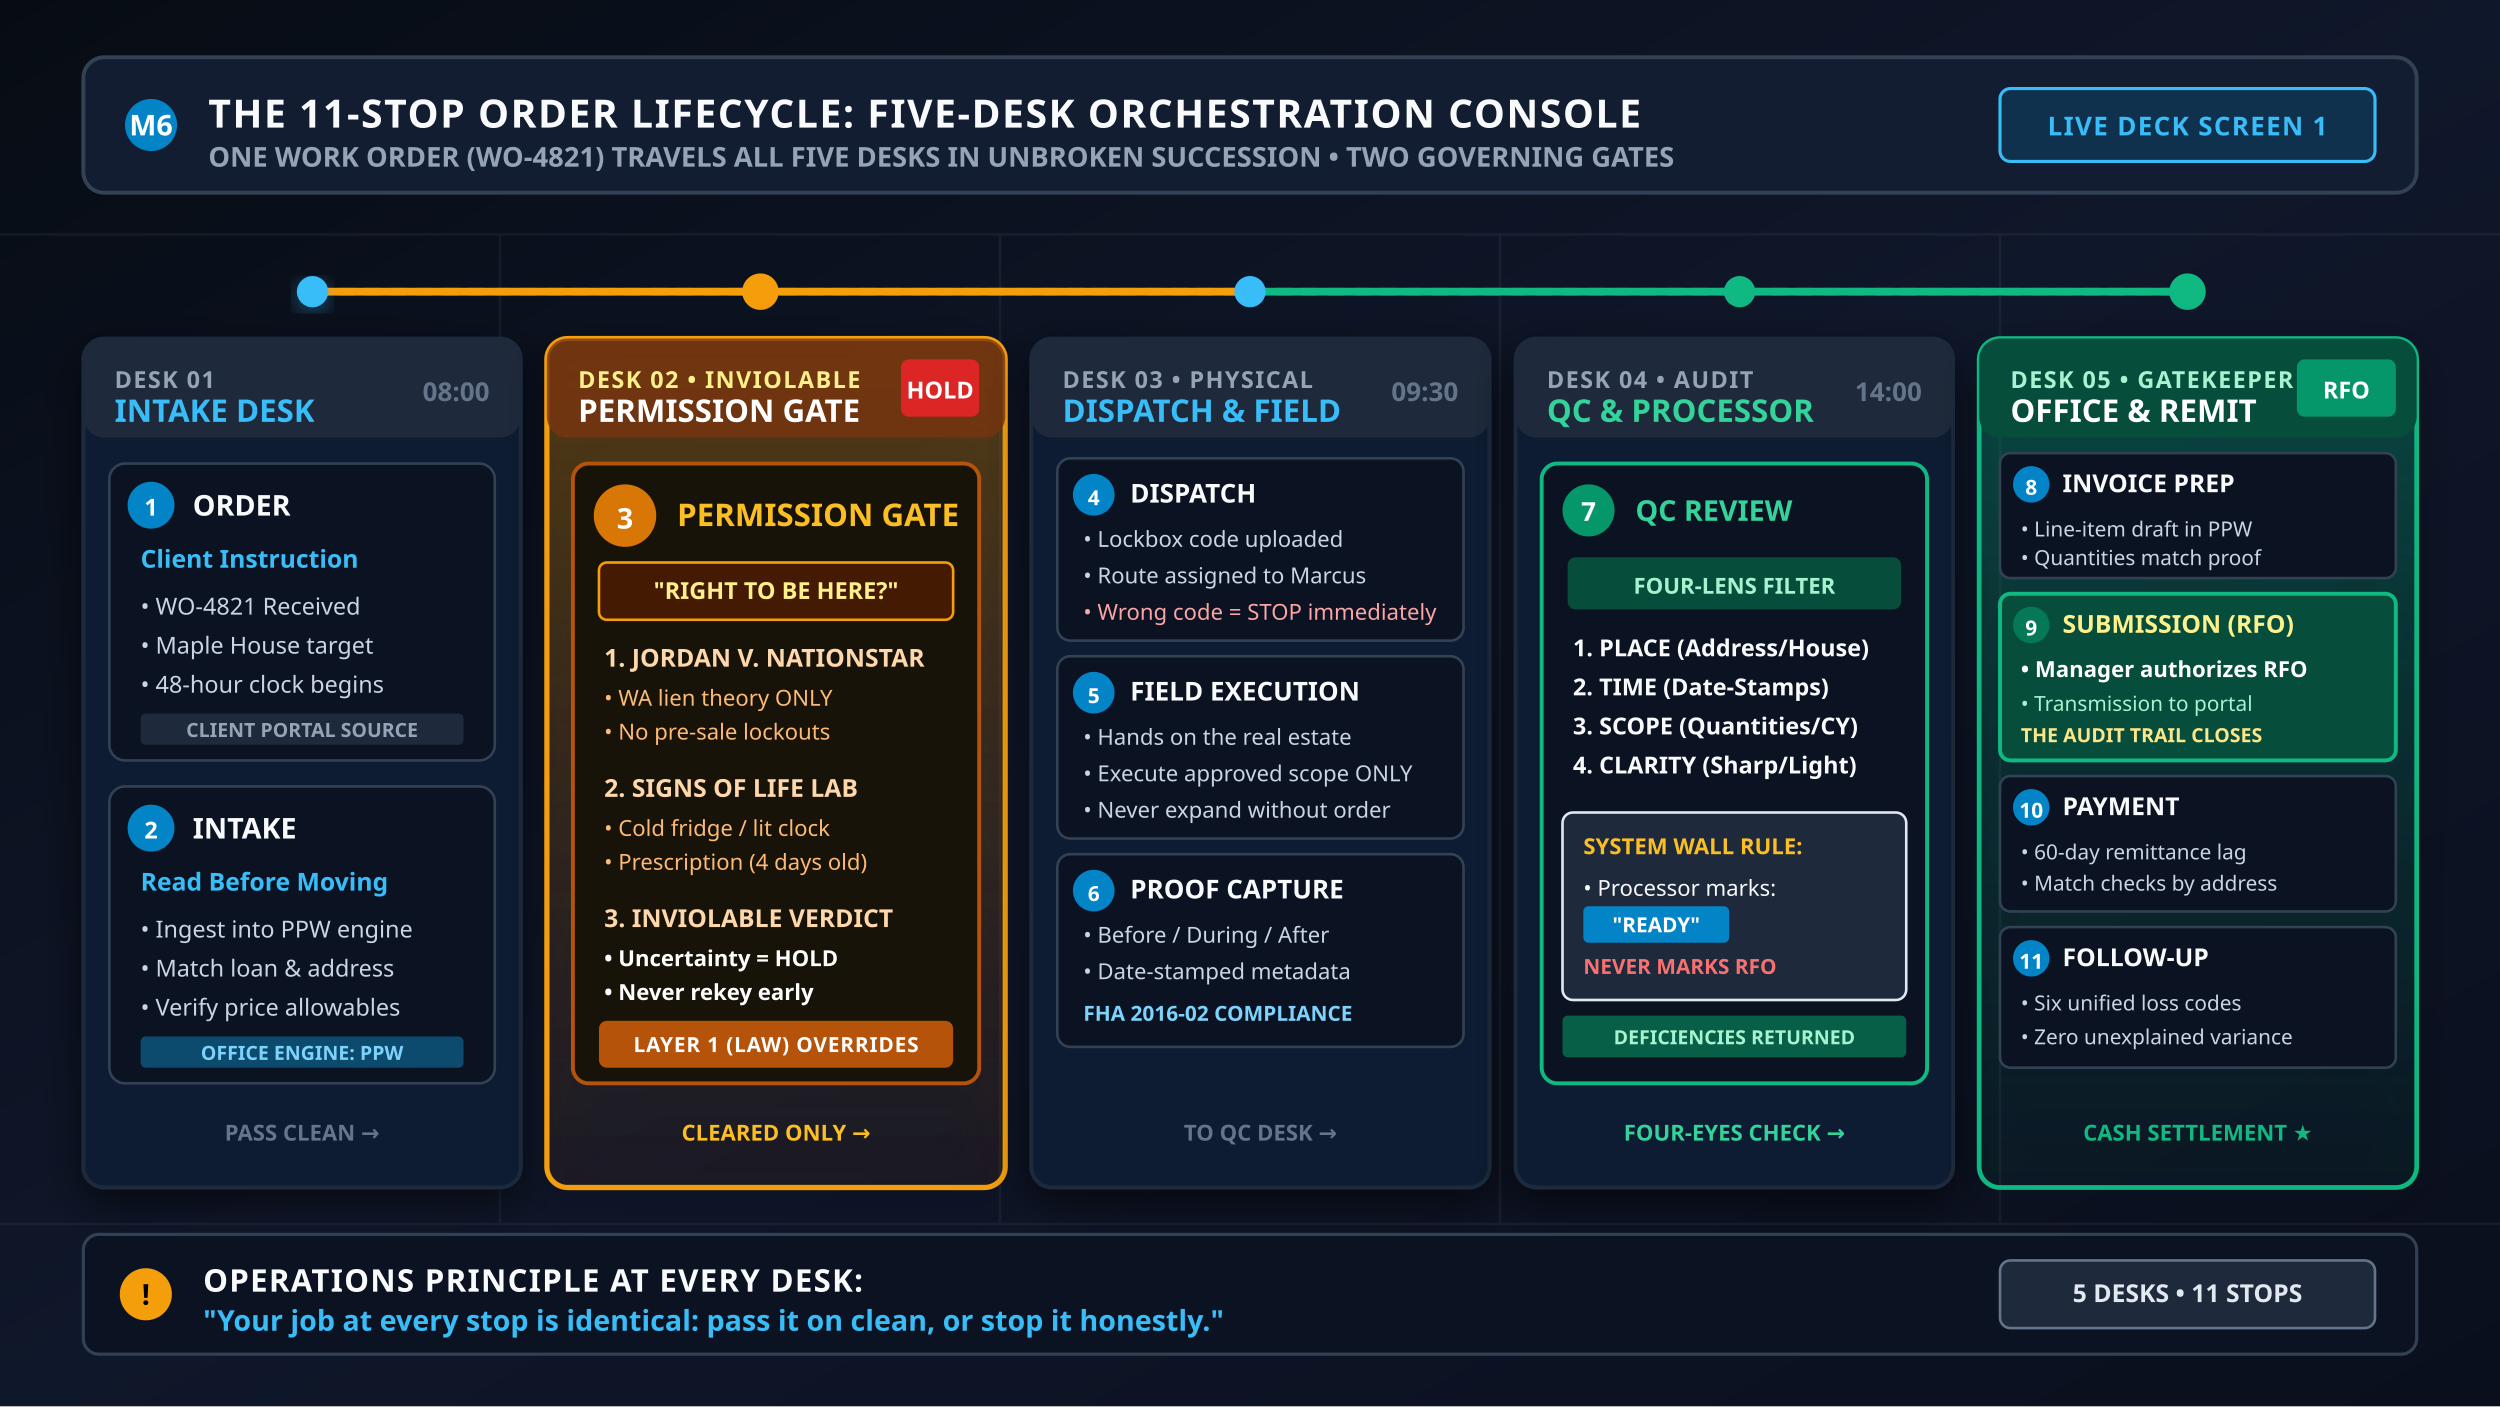
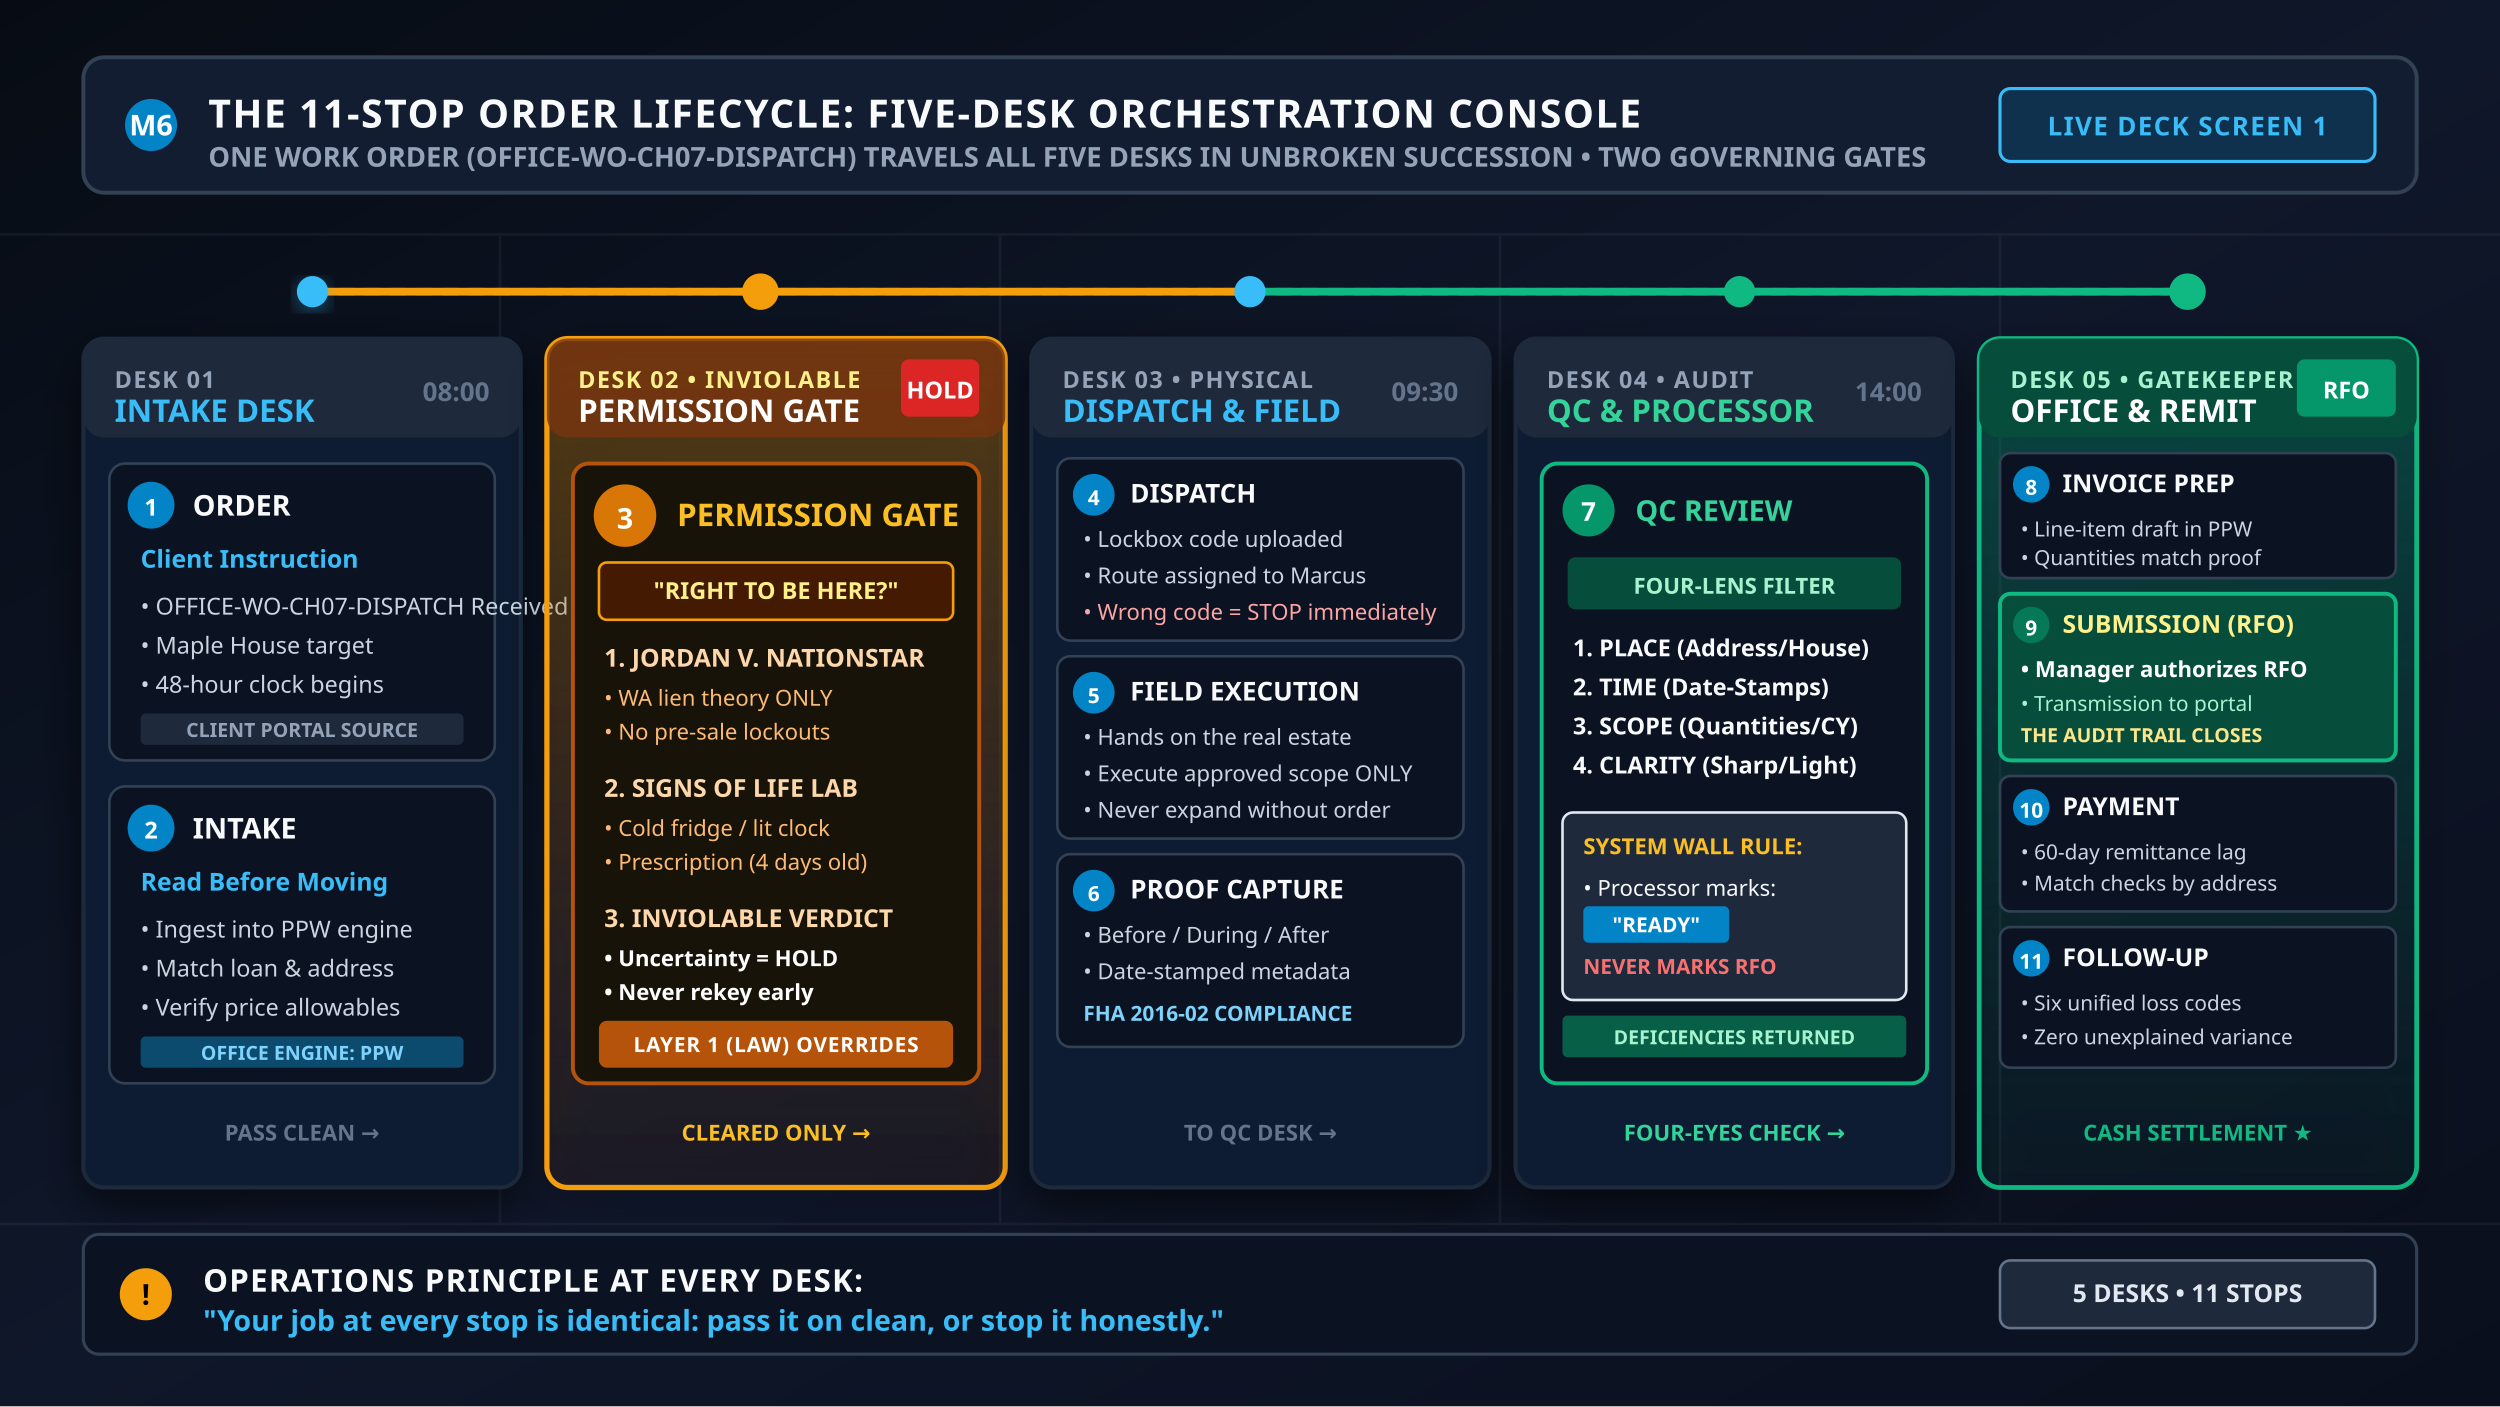
<svg xmlns="http://www.w3.org/2000/svg" viewBox="0 0 960 540" width="960" height="540">
  <defs>
    <linearGradient id="deck-bg" x1="0%" y1="0%" x2="100%" y2="100%">
      <stop offset="0%" stop-color="#070c14" />
      <stop offset="50%" stop-color="#0f172a" />
      <stop offset="100%" stop-color="#0a0f1d" />
    </linearGradient>
    <linearGradient id="gate-glow" x1="0%" y1="0%" x2="0%" y2="100%">
      <stop offset="0%" stop-color="#f59e0b" stop-opacity="0.25" />
      <stop offset="100%" stop-color="#b45309" stop-opacity="0.05" />
    </linearGradient>
    <linearGradient id="rfo-glow" x1="0%" y1="0%" x2="0%" y2="100%">
      <stop offset="0%" stop-color="#10b981" stop-opacity="0.25" />
      <stop offset="100%" stop-color="#047857" stop-opacity="0.05" />
    </linearGradient>
    <filter id="card-shadow" x="-10%" y="-10%" width="120%" height="120%">
      <feDropShadow dx="0" dy="6" stdDeviation="8" flood-color="#000000" flood-opacity="0.6" />
    </filter>
    <filter id="badge-glow" x="-20%" y="-20%" width="140%" height="140%">
      <feDropShadow dx="0" dy="2" stdDeviation="4" flood-color="#38bdf8" flood-opacity="0.4" />
    </filter>
  </defs>
  <rect width="960" height="540" fill="url(#deck-bg)" />
  <g opacity="0.08" stroke="#94a3b8" stroke-width="1">
    <line x1="0" y1="90" x2="960" y2="90" />
    <line x1="0" y1="470" x2="960" y2="470" />
    <line x1="192" y1="90" x2="192" y2="470" />
    <line x1="384" y1="90" x2="384" y2="470" />
    <line x1="576" y1="90" x2="576" y2="470" />
    <line x1="768" y1="90" x2="768" y2="470" />
  </g>
  <g transform="translate(32, 22)">
    <rect x="0" y="0" width="896" height="52" rx="8" fill="#131d31" stroke="#334155" stroke-width="1.5" />
    <circle cx="26" cy="26" r="10" fill="#0284c7" />
    <text x="26" y="30" fill="#ffffff" font-family="'Segoe UI', system-ui, sans-serif" font-size="11" font-weight="900" text-anchor="middle">M6</text>
    <text x="48" y="27" fill="#f8fafc" font-family="'Segoe UI', system-ui, sans-serif" font-size="15" font-weight="800" letter-spacing="0.04em">THE 11-STOP ORDER LIFECYCLE: FIVE-DESK ORCHESTRATION CONSOLE</text>
-     <text x="48" y="42" fill="#94a3b8" font-family="'Segoe UI', system-ui, sans-serif" font-size="10.5" font-weight="600">ONE WORK ORDER (WO-4821) TRAVELS ALL FIVE DESKS IN UNBROKEN SUCCESSION • TWO GOVERNING GATES</text>
+     <text x="48" y="42" fill="#94a3b8" font-family="'Segoe UI', system-ui, sans-serif" font-size="10.5" font-weight="600">ONE WORK ORDER (OFFICE-WO-CH07-DISPATCH) TRAVELS ALL FIVE DESKS IN UNBROKEN SUCCESSION • TWO GOVERNING GATES</text>
    <rect x="736" y="12" width="144" height="28" rx="4" fill="#0284c7" fill-opacity="0.2" stroke="#38bdf8" stroke-width="1.2" />
    <text x="808" y="30" fill="#38bdf8" font-family="'Segoe UI', system-ui, sans-serif" font-size="10" font-weight="800" text-anchor="middle" letter-spacing="0.05em">LIVE DECK SCREEN 1</text>
  </g>
  <g transform="translate(0, 94)">
    <path d="M 120 18 L 840 18" stroke="#334155" stroke-width="3" stroke-dasharray="6,4" />
    <path d="M 120 18 L 476 18" stroke="#f59e0b" stroke-width="3" />
    <path d="M 476 18 L 840 18" stroke="#10b981" stroke-width="3" />
    <circle cx="120" cy="18" r="6" fill="#38bdf8" filter="url(#badge-glow)" />
    <circle cx="292" cy="18" r="7" fill="#f59e0b" />
    <circle cx="480" cy="18" r="6" fill="#38bdf8" />
    <circle cx="668" cy="18" r="6" fill="#10b981" />
    <circle cx="840" cy="18" r="7" fill="#10b981" />
  </g>
  <g transform="translate(32, 130)">
    <rect x="0" y="0" width="168" height="326" rx="8" fill="#111c30" stroke="#1e293b" stroke-width="1.5" filter="url(#card-shadow)" />
    <rect x="0" y="0" width="168" height="38" rx="8" fill="#1e293b" />
    <text x="12" y="19" fill="#94a3b8" font-family="'Segoe UI', system-ui, sans-serif" font-size="9" font-weight="800" letter-spacing="0.06em">DESK 01</text>
    <text x="12" y="32" fill="#38bdf8" font-family="'Segoe UI', system-ui, sans-serif" font-size="12" font-weight="800">INTAKE DESK</text>
    <text x="156" y="24" fill="#64748b" font-family="'Segoe UI', system-ui, sans-serif" font-size="10" font-weight="700" text-anchor="end">08:00</text>
    <g transform="translate(10, 48)">
      <rect x="0" y="0" width="148" height="114" rx="6" fill="#0b1322" stroke="#334155" stroke-width="1" />
      <circle cx="16" cy="16" r="9" fill="#0284c7" />
      <text x="16" y="20" fill="#fff" font-family="'Segoe UI', system-ui, sans-serif" font-size="9" font-weight="900" text-anchor="middle">1</text>
      <text x="32" y="20" fill="#f8fafc" font-family="'Segoe UI', system-ui, sans-serif" font-size="11" font-weight="800">ORDER</text>
      <text x="12" y="40" fill="#38bdf8" font-family="'Segoe UI', system-ui, sans-serif" font-size="9.5" font-weight="700">Client Instruction</text>
-       <text x="12" y="58" fill="#cbd5e1" font-family="'Segoe UI', system-ui, sans-serif" font-size="9">• WO-4821 Received</text>
+       <text x="12" y="58" fill="#cbd5e1" font-family="'Segoe UI', system-ui, sans-serif" font-size="9">• OFFICE-WO-CH07-DISPATCH Received</text>
      <text x="12" y="73" fill="#cbd5e1" font-family="'Segoe UI', system-ui, sans-serif" font-size="9">• Maple House target</text>
      <text x="12" y="88" fill="#cbd5e1" font-family="'Segoe UI', system-ui, sans-serif" font-size="9">• 48-hour clock begins</text>
      <rect x="12" y="96" width="124" height="12" rx="2" fill="#1e293b" />
      <text x="74" y="105" fill="#94a3b8" font-family="'Segoe UI', system-ui, sans-serif" font-size="7.5" font-weight="700" text-anchor="middle">CLIENT PORTAL SOURCE</text>
    </g>
    <g transform="translate(10, 172)">
      <rect x="0" y="0" width="148" height="114" rx="6" fill="#0b1322" stroke="#334155" stroke-width="1" />
      <circle cx="16" cy="16" r="9" fill="#0284c7" />
      <text x="16" y="20" fill="#fff" font-family="'Segoe UI', system-ui, sans-serif" font-size="9" font-weight="900" text-anchor="middle">2</text>
      <text x="32" y="20" fill="#f8fafc" font-family="'Segoe UI', system-ui, sans-serif" font-size="11" font-weight="800">INTAKE</text>
      <text x="12" y="40" fill="#38bdf8" font-family="'Segoe UI', system-ui, sans-serif" font-size="9.5" font-weight="700">Read Before Moving</text>
      <text x="12" y="58" fill="#cbd5e1" font-family="'Segoe UI', system-ui, sans-serif" font-size="9">• Ingest into PPW engine</text>
      <text x="12" y="73" fill="#cbd5e1" font-family="'Segoe UI', system-ui, sans-serif" font-size="9">• Match loan &amp; address</text>
      <text x="12" y="88" fill="#cbd5e1" font-family="'Segoe UI', system-ui, sans-serif" font-size="9">• Verify price allowables</text>
      <rect x="12" y="96" width="124" height="12" rx="2" fill="#0c4a6e" />
      <text x="74" y="105" fill="#7dd3fc" font-family="'Segoe UI', system-ui, sans-serif" font-size="7.5" font-weight="700" text-anchor="middle">OFFICE ENGINE: PPW</text>
    </g>
    <text x="84" y="308" fill="#64748b" font-family="'Segoe UI', system-ui, sans-serif" font-size="8.5" font-weight="700" text-anchor="middle">PASS CLEAN →</text>
  </g>
  <g transform="translate(210, 130)">
    <rect x="0" y="0" width="176" height="326" rx="8" fill="url(#gate-glow)" stroke="#f59e0b" stroke-width="2" filter="url(#card-shadow)" />
    <rect x="0" y="0" width="176" height="38" rx="8" fill="#78350f" fill-opacity="0.8" />
    <text x="12" y="19" fill="#fef08a" font-family="'Segoe UI', system-ui, sans-serif" font-size="9" font-weight="800" letter-spacing="0.06em">DESK 02 • INVIOLABLE</text>
    <text x="12" y="32" fill="#ffffff" font-family="'Segoe UI', system-ui, sans-serif" font-size="12" font-weight="900">PERMISSION GATE</text>
    <rect x="136" y="8" width="30" height="22" rx="3" fill="#dc2626" />
    <text x="151" y="23" fill="#ffffff" font-family="'Segoe UI', system-ui, sans-serif" font-size="9" font-weight="900" text-anchor="middle">HOLD</text>
    <g transform="translate(10, 48)">
      <rect x="0" y="0" width="156" height="238" rx="6" fill="#181308" stroke="#b45309" stroke-width="1.5" />
      <circle cx="20" cy="20" r="12" fill="#d97706" />
      <text x="20" y="25" fill="#fff" font-family="'Segoe UI', system-ui, sans-serif" font-size="11" font-weight="900" text-anchor="middle">3</text>
      <text x="40" y="24" fill="#fbbf24" font-family="'Segoe UI', system-ui, sans-serif" font-size="12" font-weight="900">PERMISSION GATE</text>
      <rect x="10" y="38" width="136" height="22" rx="3" fill="#451a03" stroke="#f59e0b" stroke-width="1" />
      <text x="78" y="52" fill="#fef08a" font-family="'Segoe UI', system-ui, sans-serif" font-size="9" font-weight="800" text-anchor="middle">"RIGHT TO BE HERE?"</text>
      <text x="12" y="78" fill="#fed7aa" font-family="'Segoe UI', system-ui, sans-serif" font-size="9.5" font-weight="800">1. JORDAN V. NATIONSTAR</text>
      <text x="12" y="93" fill="#fdba74" font-family="'Segoe UI', system-ui, sans-serif" font-size="8.5">• WA lien theory ONLY</text>
      <text x="12" y="106" fill="#fdba74" font-family="'Segoe UI', system-ui, sans-serif" font-size="8.5">• No pre-sale lockouts</text>
      <text x="12" y="128" fill="#fed7aa" font-family="'Segoe UI', system-ui, sans-serif" font-size="9.5" font-weight="800">2. SIGNS OF LIFE LAB</text>
      <text x="12" y="143" fill="#fdba74" font-family="'Segoe UI', system-ui, sans-serif" font-size="8.5">• Cold fridge / lit clock</text>
      <text x="12" y="156" fill="#fdba74" font-family="'Segoe UI', system-ui, sans-serif" font-size="8.5">• Prescription (4 days old)</text>
      <text x="12" y="178" fill="#fed7aa" font-family="'Segoe UI', system-ui, sans-serif" font-size="9.5" font-weight="800">3. INVIOLABLE VERDICT</text>
      <text x="12" y="193" fill="#ffffff" font-family="'Segoe UI', system-ui, sans-serif" font-size="8.5" font-weight="700">• Uncertainty = HOLD</text>
      <text x="12" y="206" fill="#ffffff" font-family="'Segoe UI', system-ui, sans-serif" font-size="8.5" font-weight="700">• Never rekey early</text>
      <rect x="10" y="214" width="136" height="18" rx="3" fill="#b45309" />
      <text x="78" y="226" fill="#ffffff" font-family="'Segoe UI', system-ui, sans-serif" font-size="8" font-weight="900" text-anchor="middle" letter-spacing="0.04em">LAYER 1 (LAW) OVERRIDES</text>
    </g>
    <text x="88" y="308" fill="#fbbf24" font-family="'Segoe UI', system-ui, sans-serif" font-size="8.5" font-weight="800" text-anchor="middle">CLEARED ONLY →</text>
  </g>
  <g transform="translate(396, 130)">
    <rect x="0" y="0" width="176" height="326" rx="8" fill="#111c30" stroke="#1e293b" stroke-width="1.5" filter="url(#card-shadow)" />
    <rect x="0" y="0" width="176" height="38" rx="8" fill="#1e293b" />
    <text x="12" y="19" fill="#94a3b8" font-family="'Segoe UI', system-ui, sans-serif" font-size="9" font-weight="800" letter-spacing="0.06em">DESK 03 • PHYSICAL</text>
    <text x="12" y="32" fill="#38bdf8" font-family="'Segoe UI', system-ui, sans-serif" font-size="12" font-weight="800">DISPATCH &amp; FIELD</text>
    <text x="164" y="24" fill="#64748b" font-family="'Segoe UI', system-ui, sans-serif" font-size="10" font-weight="700" text-anchor="end">09:30</text>
    <g transform="translate(10, 46)">
      <rect x="0" y="0" width="156" height="70" rx="5" fill="#0b1322" stroke="#334155" stroke-width="1" />
      <circle cx="14" cy="14" r="8" fill="#0284c7" />
      <text x="14" y="18" fill="#fff" font-family="'Segoe UI', system-ui, sans-serif" font-size="8" font-weight="900" text-anchor="middle">4</text>
      <text x="28" y="17" fill="#f8fafc" font-family="'Segoe UI', system-ui, sans-serif" font-size="10" font-weight="800">DISPATCH</text>
      <text x="10" y="34" fill="#cbd5e1" font-family="'Segoe UI', system-ui, sans-serif" font-size="8.5">• Lockbox code uploaded</text>
      <text x="10" y="48" fill="#cbd5e1" font-family="'Segoe UI', system-ui, sans-serif" font-size="8.5">• Route assigned to Marcus</text>
      <text x="10" y="62" fill="#fca5a5" font-family="'Segoe UI', system-ui, sans-serif" font-size="8.5">• Wrong code = STOP immediately</text>
    </g>
    <g transform="translate(10, 122)">
      <rect x="0" y="0" width="156" height="70" rx="5" fill="#0b1322" stroke="#334155" stroke-width="1" />
      <circle cx="14" cy="14" r="8" fill="#0284c7" />
      <text x="14" y="18" fill="#fff" font-family="'Segoe UI', system-ui, sans-serif" font-size="8" font-weight="900" text-anchor="middle">5</text>
      <text x="28" y="17" fill="#f8fafc" font-family="'Segoe UI', system-ui, sans-serif" font-size="10" font-weight="800">FIELD EXECUTION</text>
      <text x="10" y="34" fill="#cbd5e1" font-family="'Segoe UI', system-ui, sans-serif" font-size="8.5">• Hands on the real estate</text>
      <text x="10" y="48" fill="#cbd5e1" font-family="'Segoe UI', system-ui, sans-serif" font-size="8.5">• Execute approved scope ONLY</text>
      <text x="10" y="62" fill="#cbd5e1" font-family="'Segoe UI', system-ui, sans-serif" font-size="8.5">• Never expand without order</text>
    </g>
    <g transform="translate(10, 198)">
      <rect x="0" y="0" width="156" height="74" rx="5" fill="#0b1322" stroke="#334155" stroke-width="1" />
      <circle cx="14" cy="14" r="8" fill="#0284c7" />
      <text x="14" y="18" fill="#fff" font-family="'Segoe UI', system-ui, sans-serif" font-size="8" font-weight="900" text-anchor="middle">6</text>
      <text x="28" y="17" fill="#f8fafc" font-family="'Segoe UI', system-ui, sans-serif" font-size="10" font-weight="800">PROOF CAPTURE</text>
      <text x="10" y="34" fill="#cbd5e1" font-family="'Segoe UI', system-ui, sans-serif" font-size="8.5">• Before / During / After</text>
      <text x="10" y="48" fill="#cbd5e1" font-family="'Segoe UI', system-ui, sans-serif" font-size="8.5">• Date-stamped metadata</text>
      <text x="10" y="64" fill="#7dd3fc" font-family="'Segoe UI', system-ui, sans-serif" font-size="8" font-weight="700">FHA 2016-02 COMPLIANCE</text>
    </g>
    <text x="88" y="308" fill="#64748b" font-family="'Segoe UI', system-ui, sans-serif" font-size="8.5" font-weight="700" text-anchor="middle">TO QC DESK →</text>
  </g>
  <g transform="translate(582, 130)">
    <rect x="0" y="0" width="168" height="326" rx="8" fill="#111c30" stroke="#1e293b" stroke-width="1.5" filter="url(#card-shadow)" />
    <rect x="0" y="0" width="168" height="38" rx="8" fill="#1e293b" />
    <text x="12" y="19" fill="#94a3b8" font-family="'Segoe UI', system-ui, sans-serif" font-size="9" font-weight="800" letter-spacing="0.06em">DESK 04 • AUDIT</text>
    <text x="12" y="32" fill="#34d399" font-family="'Segoe UI', system-ui, sans-serif" font-size="12" font-weight="800">QC &amp; PROCESSOR</text>
    <text x="156" y="24" fill="#64748b" font-family="'Segoe UI', system-ui, sans-serif" font-size="10" font-weight="700" text-anchor="end">14:00</text>
    <g transform="translate(10, 48)">
      <rect x="0" y="0" width="148" height="238" rx="6" fill="#0b1322" stroke="#10b981" stroke-width="1.5" />
      <circle cx="18" cy="18" r="10" fill="#059669" />
      <text x="18" y="22" fill="#fff" font-family="'Segoe UI', system-ui, sans-serif" font-size="10" font-weight="900" text-anchor="middle">7</text>
      <text x="36" y="22" fill="#34d399" font-family="'Segoe UI', system-ui, sans-serif" font-size="11" font-weight="800">QC REVIEW</text>
      <rect x="10" y="36" width="128" height="20" rx="3" fill="#064e3b" />
      <text x="74" y="50" fill="#a7f3d0" font-family="'Segoe UI', system-ui, sans-serif" font-size="8.5" font-weight="800" text-anchor="middle">FOUR-LENS FILTER</text>
      <text x="12" y="74" fill="#f8fafc" font-family="'Segoe UI', system-ui, sans-serif" font-size="9" font-weight="700">1. PLACE (Address/House)</text>
      <text x="12" y="89" fill="#f8fafc" font-family="'Segoe UI', system-ui, sans-serif" font-size="9" font-weight="700">2. TIME (Date-Stamps)</text>
      <text x="12" y="104" fill="#f8fafc" font-family="'Segoe UI', system-ui, sans-serif" font-size="9" font-weight="700">3. SCOPE (Quantities/CY)</text>
      <text x="12" y="119" fill="#f8fafc" font-family="'Segoe UI', system-ui, sans-serif" font-size="9" font-weight="700">4. CLARITY (Sharp/Light)</text>
      <g transform="translate(8, 134)">
        <rect x="0" y="0" width="132" height="72" rx="4" fill="#1e293b" stroke="#e2e8f0" stroke-width="1" />
        <text x="8" y="16" fill="#fbbf24" font-family="'Segoe UI', system-ui, sans-serif" font-size="8.5" font-weight="800">SYSTEM WALL RULE:</text>
        <text x="8" y="32" fill="#f8fafc" font-family="'Segoe UI', system-ui, sans-serif" font-size="8.5">• Processor marks:</text>
        <rect x="8" y="36" width="56" height="14" rx="2" fill="#0284c7" />
        <text x="36" y="46" fill="#fff" font-family="'Segoe UI', system-ui, sans-serif" font-size="8" font-weight="900" text-anchor="middle">"READY"</text>
        <text x="8" y="62" fill="#f87171" font-family="'Segoe UI', system-ui, sans-serif" font-size="8" font-weight="800">NEVER MARKS RFO</text>
      </g>
      <rect x="8" y="212" width="132" height="16" rx="2" fill="#065f46" />
      <text x="74" y="223" fill="#a7f3d0" font-family="'Segoe UI', system-ui, sans-serif" font-size="7.5" font-weight="800" text-anchor="middle">DEFICIENCIES RETURNED</text>
    </g>
    <text x="84" y="308" fill="#34d399" font-family="'Segoe UI', system-ui, sans-serif" font-size="8.5" font-weight="700" text-anchor="middle">FOUR-EYES CHECK →</text>
  </g>
  <g transform="translate(760, 130)">
    <rect x="0" y="0" width="168" height="326" rx="8" fill="url(#rfo-glow)" stroke="#10b981" stroke-width="1.8" filter="url(#card-shadow)" />
    <rect x="0" y="0" width="168" height="38" rx="8" fill="#064e3b" />
    <text x="12" y="19" fill="#a7f3d0" font-family="'Segoe UI', system-ui, sans-serif" font-size="9" font-weight="800" letter-spacing="0.06em">DESK 05 • GATEKEEPER</text>
    <text x="12" y="32" fill="#ffffff" font-family="'Segoe UI', system-ui, sans-serif" font-size="12" font-weight="900">OFFICE &amp; REMIT</text>
    <rect x="122" y="8" width="38" height="22" rx="3" fill="#059669" />
    <text x="141" y="23" fill="#ffffff" font-family="'Segoe UI', system-ui, sans-serif" font-size="9" font-weight="900" text-anchor="middle">RFO</text>
    <g transform="translate(8, 44)">
      <rect x="0" y="0" width="152" height="48" rx="4" fill="#0b1322" stroke="#334155" stroke-width="1" />
      <circle cx="12" cy="12" r="7" fill="#0284c7" />
      <text x="12" y="16" fill="#fff" font-family="'Segoe UI', system-ui, sans-serif" font-size="8" font-weight="900" text-anchor="middle">8</text>
      <text x="24" y="15" fill="#f8fafc" font-family="'Segoe UI', system-ui, sans-serif" font-size="9.5" font-weight="800">INVOICE PREP</text>
      <text x="8" y="32" fill="#cbd5e1" font-family="'Segoe UI', system-ui, sans-serif" font-size="8">• Line-item draft in PPW</text>
      <text x="8" y="43" fill="#cbd5e1" font-family="'Segoe UI', system-ui, sans-serif" font-size="8">• Quantities match proof</text>
    </g>
    <g transform="translate(8, 98)">
      <rect x="0" y="0" width="152" height="64" rx="4" fill="#064e3b" stroke="#10b981" stroke-width="1.5" />
      <circle cx="12" cy="12" r="7" fill="#047857" />
      <text x="12" y="16" fill="#fff" font-family="'Segoe UI', system-ui, sans-serif" font-size="8" font-weight="900" text-anchor="middle">9</text>
      <text x="24" y="15" fill="#fef08a" font-family="'Segoe UI', system-ui, sans-serif" font-size="9.5" font-weight="900">SUBMISSION (RFO)</text>
      <text x="8" y="32" fill="#ffffff" font-family="'Segoe UI', system-ui, sans-serif" font-size="8.5" font-weight="700">• Manager authorizes RFO</text>
      <text x="8" y="45" fill="#a7f3d0" font-family="'Segoe UI', system-ui, sans-serif" font-size="8">• Transmission to portal</text>
      <text x="8" y="57" fill="#fde68a" font-family="'Segoe UI', system-ui, sans-serif" font-size="7.5" font-weight="800">THE AUDIT TRAIL CLOSES</text>
    </g>
    <g transform="translate(8, 168)">
      <rect x="0" y="0" width="152" height="52" rx="4" fill="#0b1322" stroke="#334155" stroke-width="1" />
      <circle cx="12" cy="12" r="7" fill="#0284c7" />
      <text x="12" y="16" fill="#fff" font-family="'Segoe UI', system-ui, sans-serif" font-size="8" font-weight="900" text-anchor="middle">10</text>
      <text x="24" y="15" fill="#f8fafc" font-family="'Segoe UI', system-ui, sans-serif" font-size="9.5" font-weight="800">PAYMENT</text>
      <text x="8" y="32" fill="#cbd5e1" font-family="'Segoe UI', system-ui, sans-serif" font-size="8">• 60-day remittance lag</text>
      <text x="8" y="44" fill="#cbd5e1" font-family="'Segoe UI', system-ui, sans-serif" font-size="8">• Match checks by address</text>
    </g>
    <g transform="translate(8, 226)">
      <rect x="0" y="0" width="152" height="54" rx="4" fill="#0b1322" stroke="#334155" stroke-width="1" />
      <circle cx="12" cy="12" r="7" fill="#0284c7" />
      <text x="12" y="16" fill="#fff" font-family="'Segoe UI', system-ui, sans-serif" font-size="8" font-weight="900" text-anchor="middle">11</text>
      <text x="24" y="15" fill="#f8fafc" font-family="'Segoe UI', system-ui, sans-serif" font-size="9.5" font-weight="800">FOLLOW-UP</text>
      <text x="8" y="32" fill="#cbd5e1" font-family="'Segoe UI', system-ui, sans-serif" font-size="8">• Six unified loss codes</text>
      <text x="8" y="45" fill="#cbd5e1" font-family="'Segoe UI', system-ui, sans-serif" font-size="8">• Zero unexplained variance</text>
    </g>
    <text x="84" y="308" fill="#10b981" font-family="'Segoe UI', system-ui, sans-serif" font-size="8.5" font-weight="800" text-anchor="middle">CASH SETTLEMENT ★</text>
  </g>
  <g transform="translate(32, 474)">
    <rect x="0" y="0" width="896" height="46" rx="6" fill="#0b1322" stroke="#334155" stroke-width="1.2" />
    <circle cx="24" cy="23" r="10" fill="#f59e0b" />
    <text x="24" y="27" fill="#000" font-family="'Segoe UI', system-ui, sans-serif" font-size="11" font-weight="900" text-anchor="middle">!</text>
    <text x="46" y="22" fill="#f8fafc" font-family="'Segoe UI', system-ui, sans-serif" font-size="12" font-weight="800" letter-spacing="0.04em">OPERATIONS PRINCIPLE AT EVERY DESK:</text>
    <text x="46" y="37" fill="#38bdf8" font-family="'Segoe UI', system-ui, sans-serif" font-size="11" font-weight="700">"Your job at every stop is identical: pass it on clean, or stop it honestly."</text>
    <rect x="736" y="10" width="144" height="26" rx="4" fill="#1e293b" stroke="#64748b" stroke-width="1" />
    <text x="808" y="26" fill="#e2e8f0" font-family="'Segoe UI', system-ui, sans-serif" font-size="9.5" font-weight="800" text-anchor="middle">5 DESKS • 11 STOPS</text>
  </g>
</svg>
